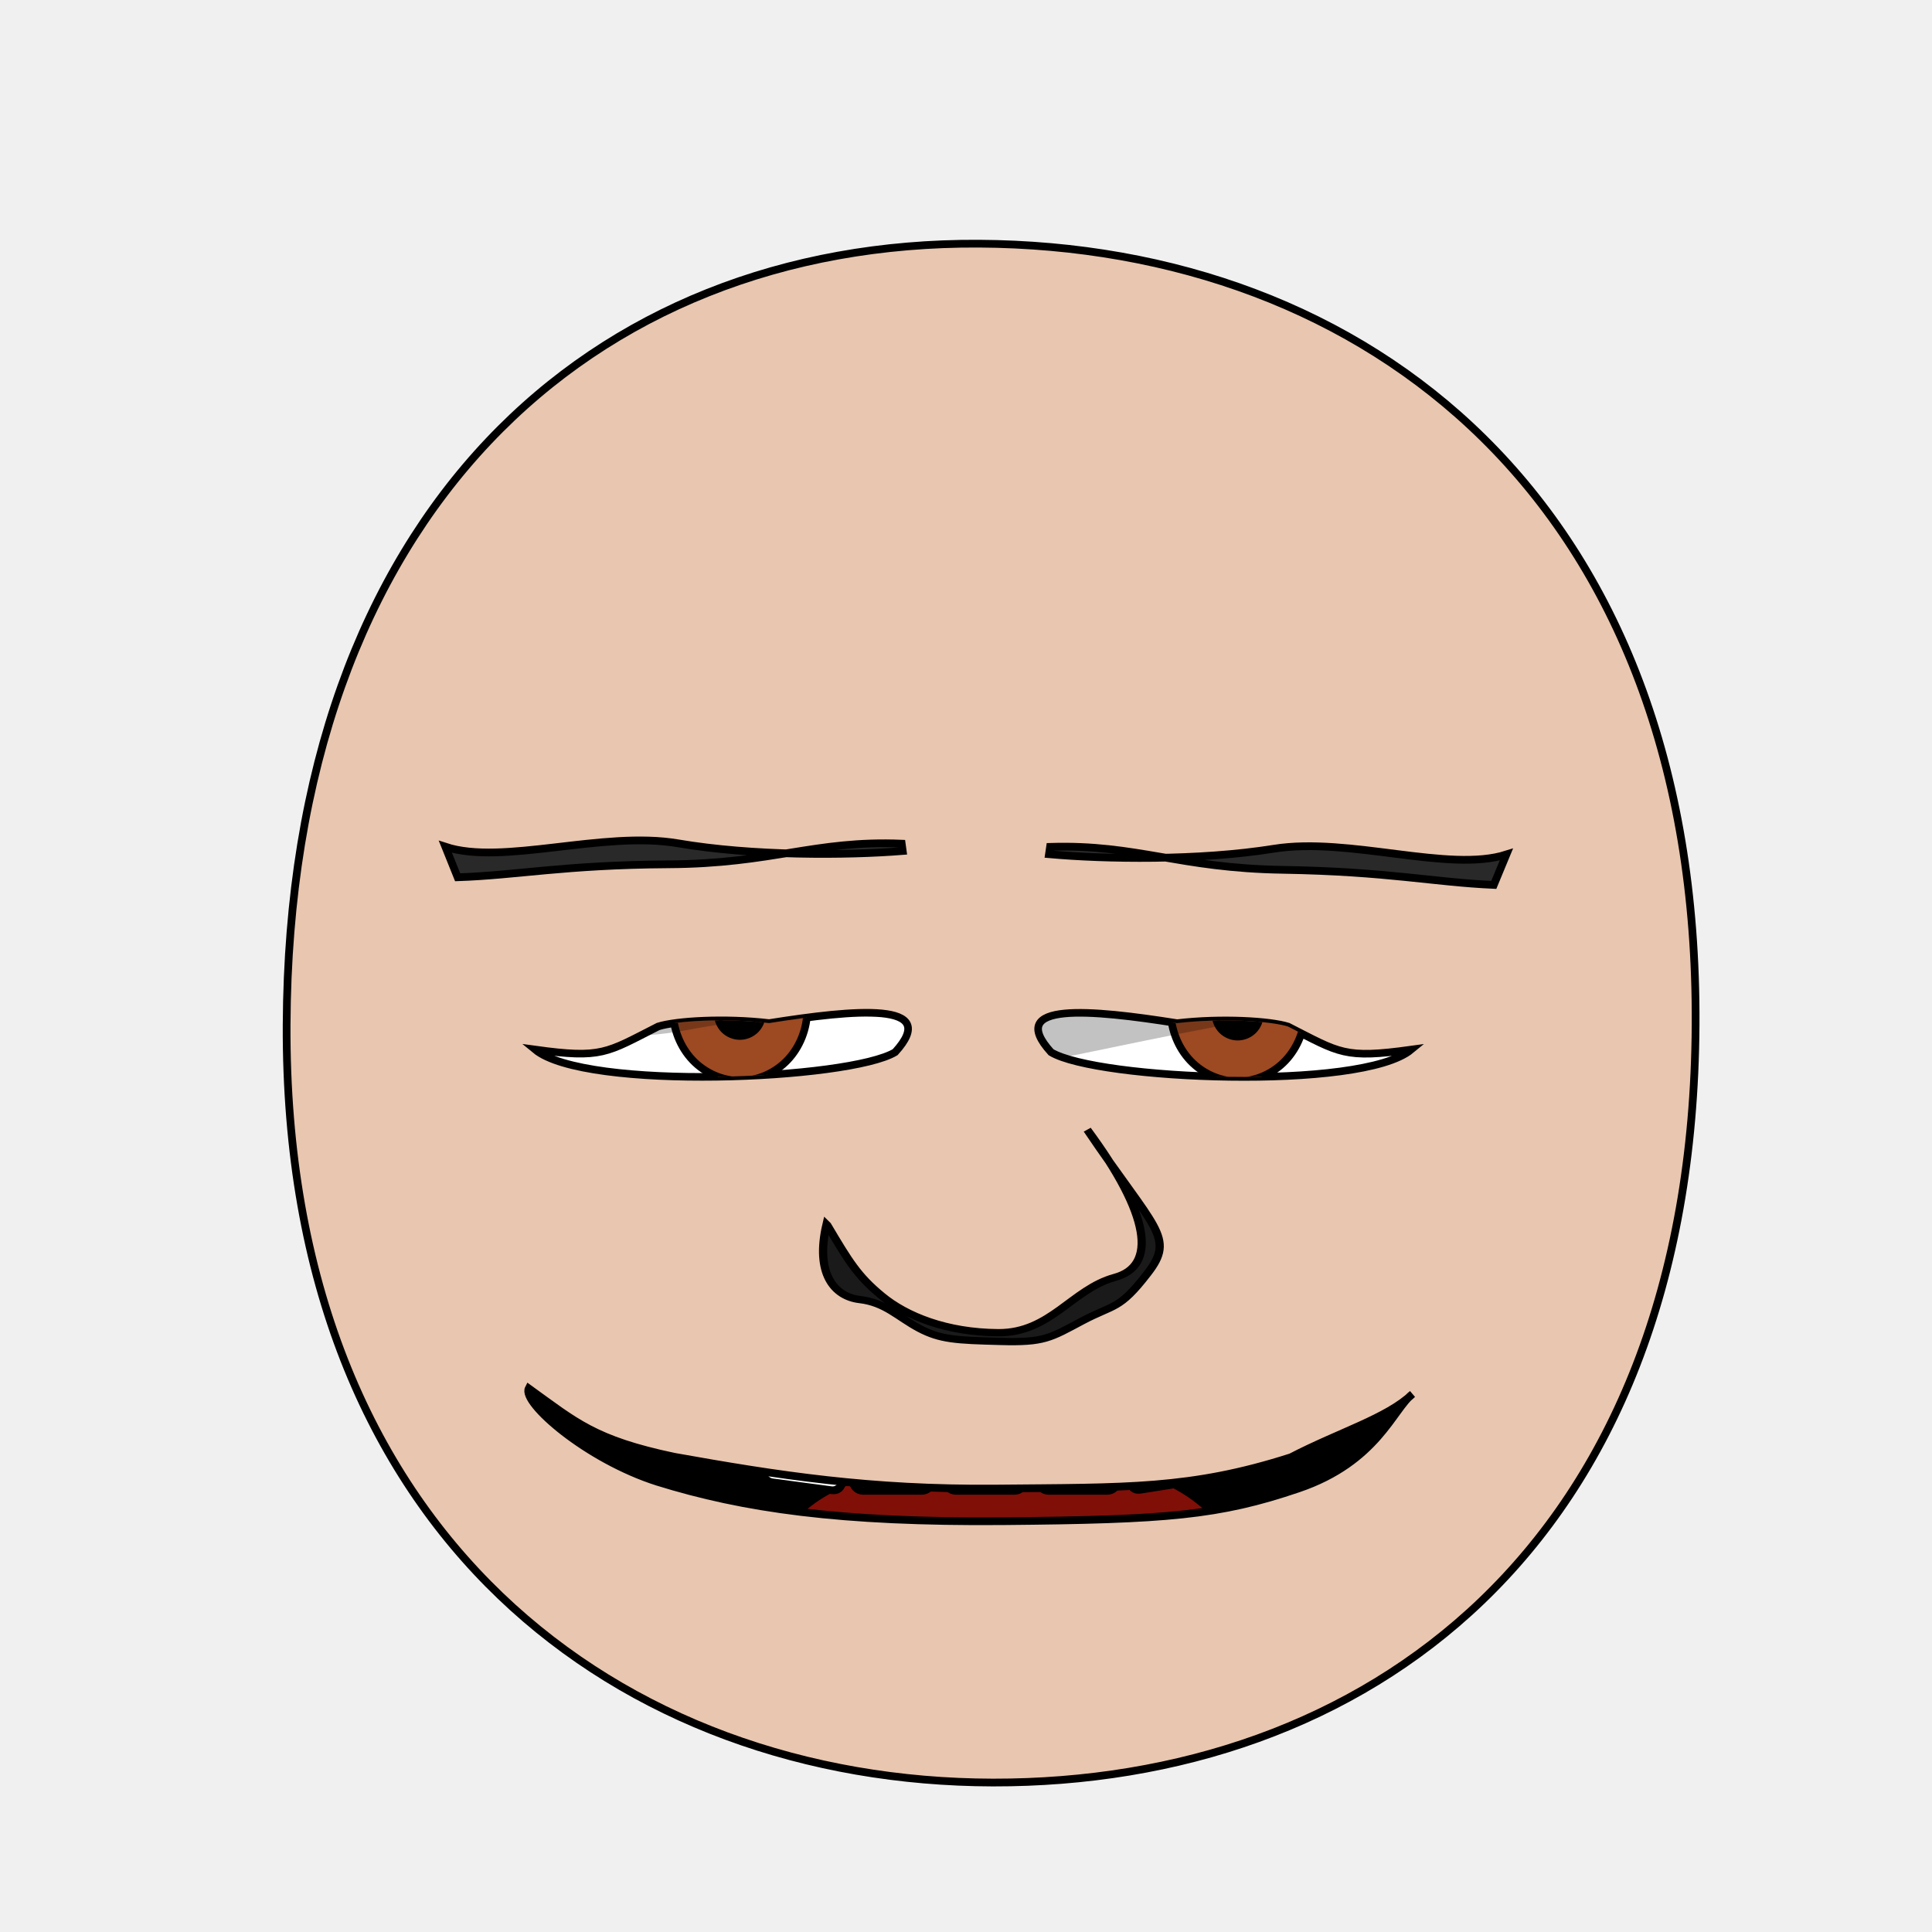
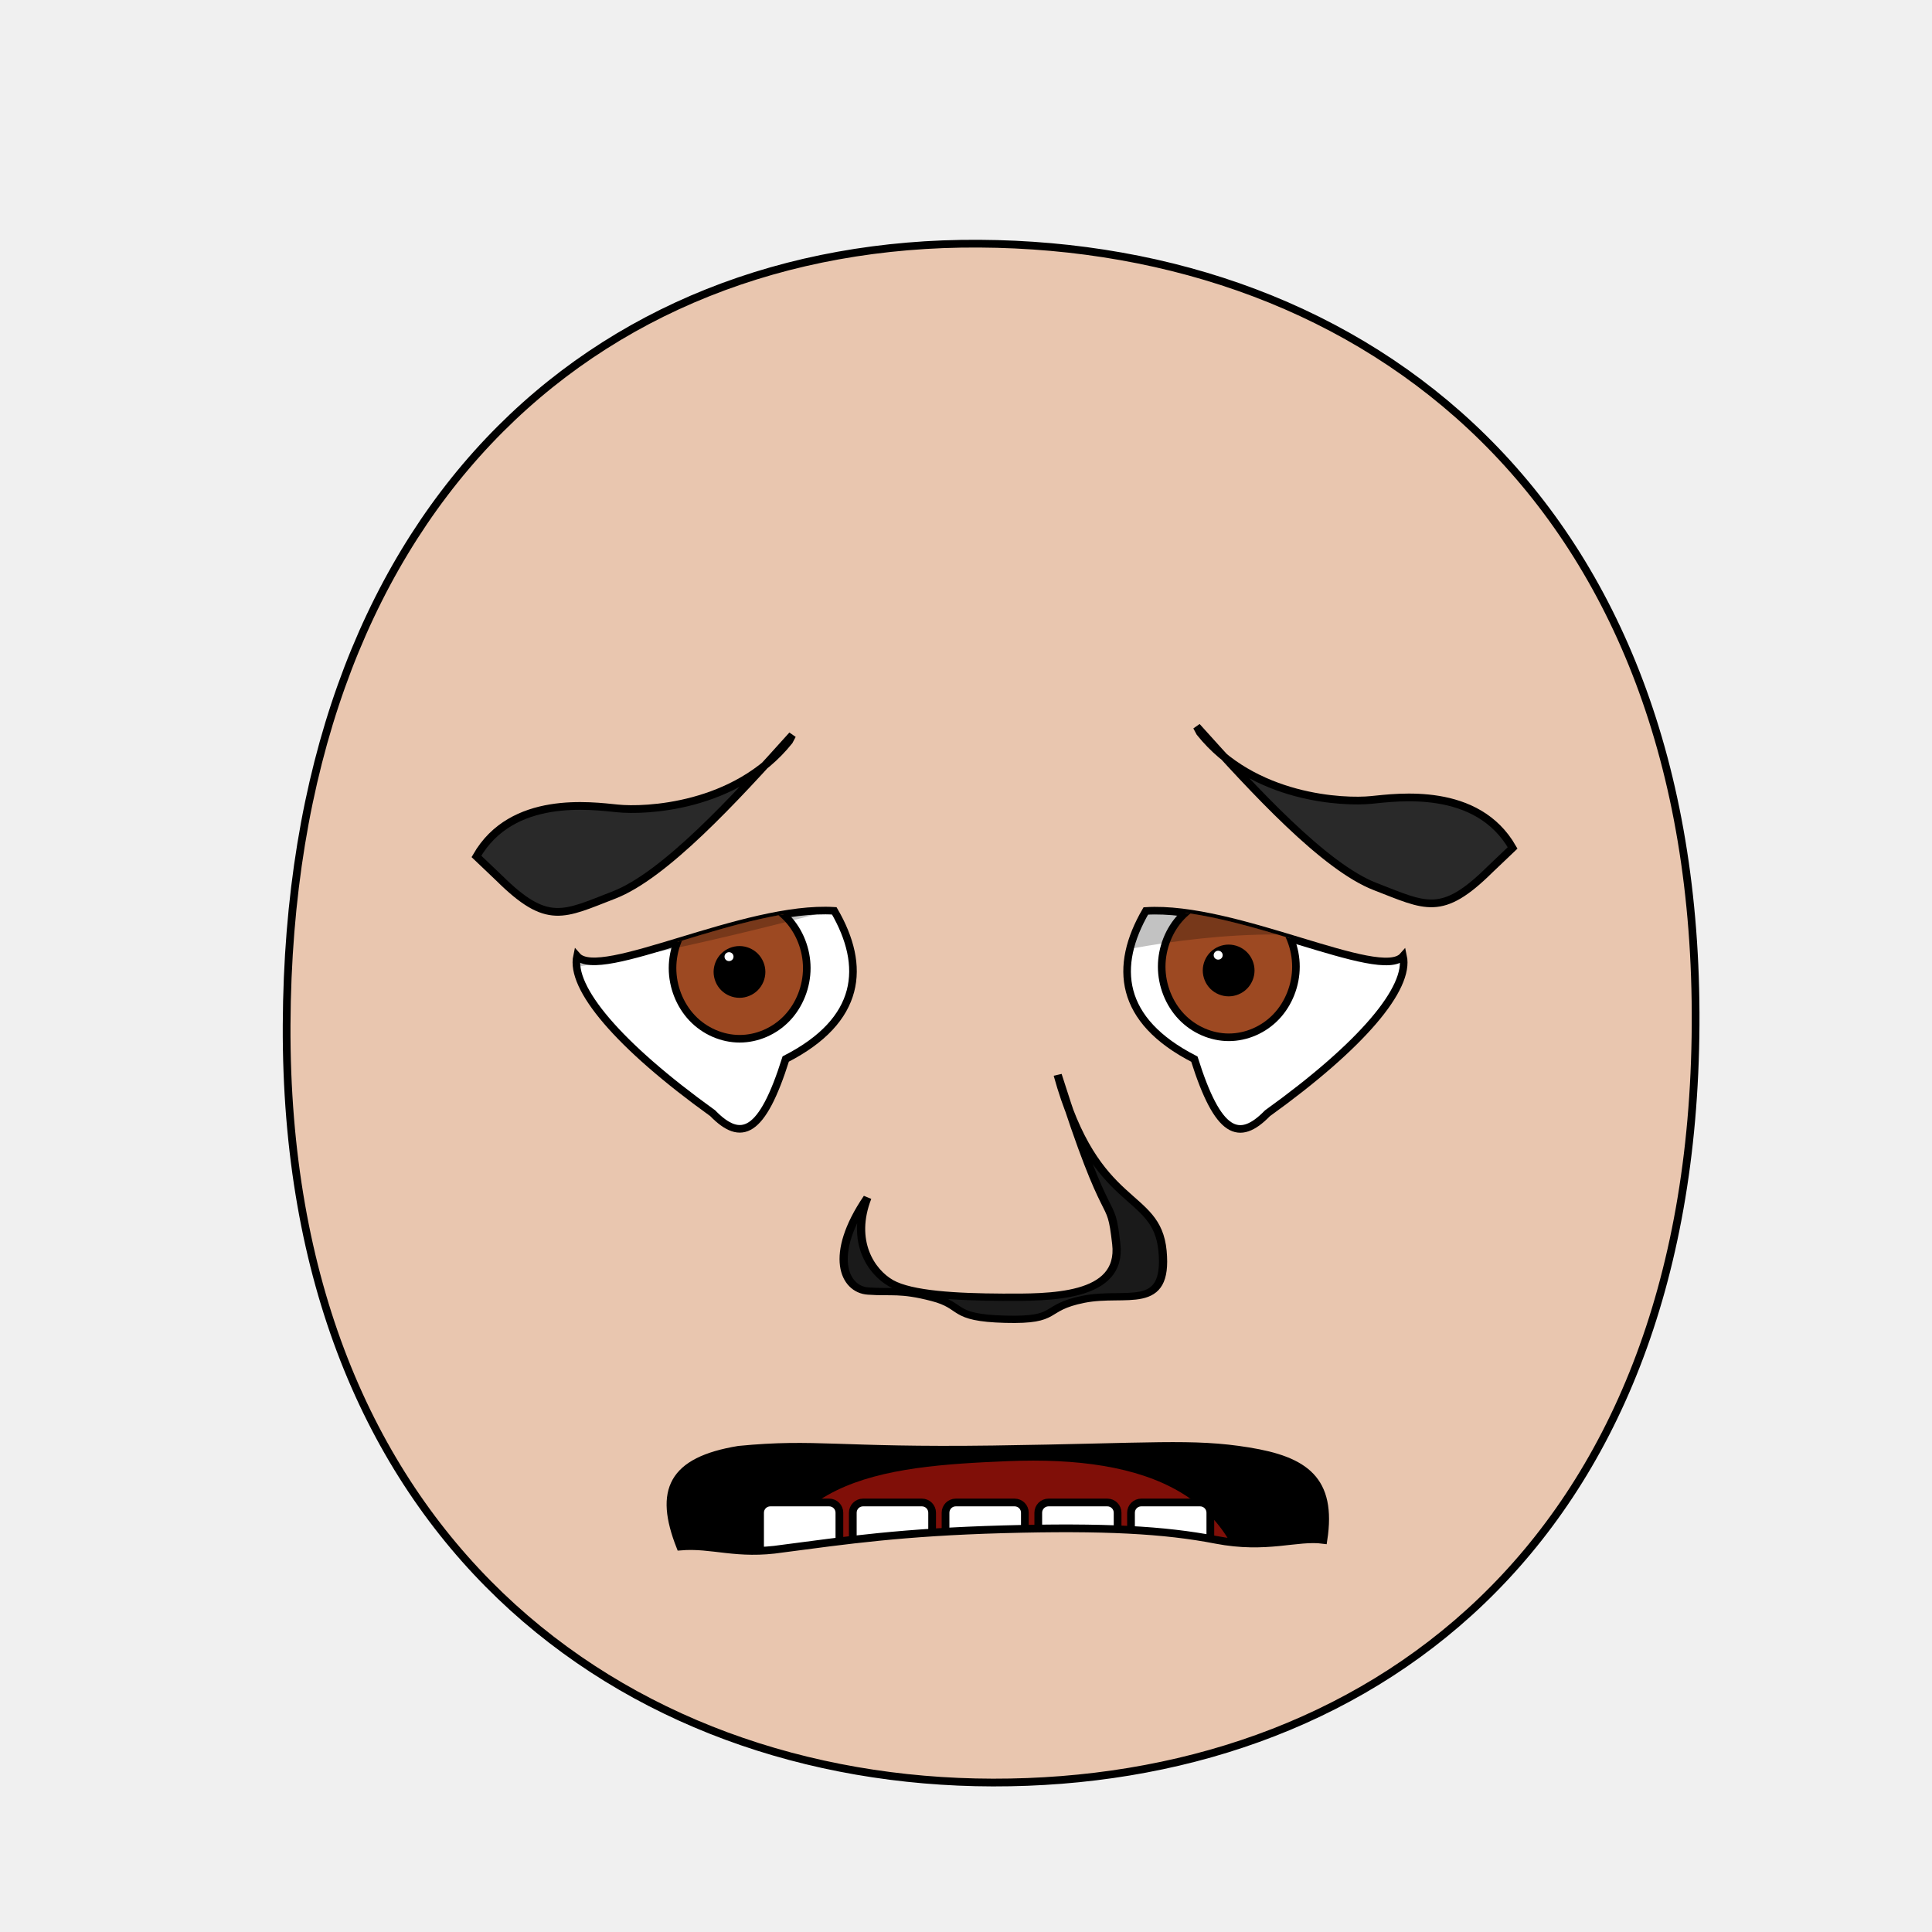
<svg xmlns="http://www.w3.org/2000/svg" xmlns:xlink="http://www.w3.org/1999/xlink" height="100%" width="100%" id="emoticon-front-view" viewBox="0 0 250 250" version="1.1">
  <defs id="defs4">
    <linearGradient id="linearGradient5745">
-       <stop style="stop-color:#f4f015;stop-opacity:1" offset="0" id="stop5747" />
-       <stop style="stop-color:#f68614;stop-opacity:1" offset="1" id="stop5749" />
+       <stop style="stop-color:#f4c815;stop-opacity:1" offset="0" id="stop5747" />
+       <stop style="stop-color:#cc0000;stop-opacity:1" offset="1" id="stop5749" />
    </linearGradient>
    <linearGradient id="linearGradient2823">
      <stop style="stop-color:#000000;stop-opacity:1" offset="0" id="stop2825" />
      <stop style="stop-color:#6f0a5a;stop-opacity:1" offset="1" id="stop2827" />
    </linearGradient>
    <clipPath id="clipPath2967">
-       <use transform="translate(-48.86,-147.03)" xlink:href="#path3622" height="1" width="1" y="0" x="0" id="use2969">
+       <use transform="translate(-55.48,15.25)" xlink:href="#path3622" height="1" width="1" y="0" x="0" id="use2969">
</use>
    </clipPath>
    <clipPath id="clipPath4022">
-       <use transform="matrix(-1,0,0,1,907.59,-127.94)" xlink:href="#path3622" height="250" width="250" y="0" x="0" id="use5959">
+       <use transform="matrix(-1,0,0,1,914.21,34.34)" xlink:href="#path3622" height="250" width="250" y="0" x="0" id="use5959">
</use>
    </clipPath>
    <radialGradient spreadMethod="pad" gradientTransform="matrix(98.09029,121.5278,-104.4591,83.94095,1881.611,1722.677)" gradientUnits="userSpaceOnUse" xlink:href="#linearGradient5745" id="radialGradient5694" fy="2.705" fx="-15.372" r="1" cy="2.705" cx="-15.372">
</radialGradient>
    <linearGradient gradientTransform="translate(37.46307,-25.35117)" gradientUnits="userSpaceOnUse" xlink:href="#linearGradient2823" id="irisGradient" y2="606.466" x2="138.571" y1="488.076" x1="107.143">
</linearGradient>
    <clipPath clipPathUnits="userSpaceOnUse" id="clipPath-mouth">
      <use x="0" y="0" xlink:href="#mouth-outline" id="use-mouth-outline" width="250" height="250" />
    </clipPath>
  </defs>
  <g id="head">
    <path style="fill:#e9c6af;stroke:#000000;stroke-width:1;stroke-opacity:1" d="M 128.48,230.66 C 176.27,230.75 219.01,200.57 219.41,132.64 219.80,64.72 176.76,31.81 126.68,31.53 76.60,31.24 37.38,66.28 37.09,132.64 36.80,199.01 80.69,230.57 128.48,230.66 Z" id="path164">
</path>
  </g>
-   <g transform="matrix(0.16,0,0,0.16,63.77,24.08)" style="stroke-width:4.36;stroke-miterlimit:4;stroke-dasharray:none" id="left-eye">
-     <path d="M 223.47,676.91 C 292.99,665.91 362.84,659.23 325.42,700.43 288.45,722.73 74.71,731.94 34.16,698.32 88.45,705.81 91.63,701.07 133.74,679.66 148.19,675.09 187.72,672.69 223.47,676.91 Z" style="fill:#ffffff;stroke:#000000;stroke-width:6.14;stroke-miterlimit:4;stroke-opacity:1;stroke-dasharray:none" id="path3622">
+   <g transform="matrix(0.16,0,0,0.16,62.66,44.61)" style="stroke-width:4.36;stroke-miterlimit:4;stroke-dasharray:none" id="left-eye">
+     <path d="M 283.10,457.83 C 309.03,502.51 305.11,546.29 243.83,577.66 224.70,638.43 207.78,645.10 184.73,621.46 108.03,566.30 69.44,520.07 75.05,494.33 93.43,515.36 210.56,453.27 283.10,457.83 Z" style="fill:#ffffff;stroke:#000000;stroke-width:6.14;stroke-miterlimit:4;stroke-opacity:1;stroke-dasharray:none" id="path3622">
</path>
-     <g transform="translate(48.86,147.03)" style="stroke-width:4.36;stroke-miterlimit:4;stroke-dasharray:none" id="lens" clip-path="url(#clipPath2967)">
+     <g transform="translate(55.48,-15.25)" style="stroke-width:4.36;stroke-miterlimit:4;stroke-dasharray:none" id="lens" clip-path="url(#clipPath2967)">
      <g id="g4403">
        <path style="fill:#9d4922;fill-opacity:1;stroke:#000000;stroke-width:6.14;stroke-miterlimit:4;stroke-opacity:1;stroke-dasharray:none" d="M 205.38,519.39 C 205.38,534.35 199.53,549.21 189.48,559.79 179.43,570.37 165.31,576.53 151.09,576.53 136.88,576.53 122.76,570.37 112.71,559.79 102.66,549.21 96.80,534.35 96.80,519.39 96.80,504.43 102.66,489.56 112.71,478.98 122.76,468.40 136.88,462.24 151.09,462.24 165.31,462.24 179.43,468.40 189.48,478.98 199.53,489.56 205.38,504.43 205.38,519.39 Z" id="iris">
</path>
-         <path d="M 168.81,522.49 C 168.81,527.16 166.89,531.81 163.58,535.12 160.27,538.43 155.63,540.35 150.95,540.35 146.27,540.35 141.63,538.43 138.32,535.12 135.02,531.81 133.09,527.16 133.09,522.49 133.09,517.81 135.02,513.16 138.32,509.85 141.63,506.55 146.27,504.62 150.95,504.62 155.63,504.62 160.27,506.55 163.58,509.85 166.89,513.16 168.81,517.81 168.81,522.49 Z" style="fill:#000000;fill-opacity:1;stroke:#000000;stroke-width:6.14;stroke-miterlimit:4;stroke-opacity:1;stroke-dasharray:none" id="pupil">
+         <path d="M 168.82,522.49 C 168.82,527.16 166.89,531.81 163.58,535.12 160.27,538.43 155.63,540.35 150.95,540.35 146.27,540.35 141.63,538.43 138.32,535.12 135.02,531.81 133.09,527.16 133.09,522.49 133.09,517.81 135.02,513.16 138.32,509.85 141.63,506.55 146.27,504.62 150.95,504.62 155.63,504.62 160.27,506.55 163.58,509.85 166.89,513.16 168.82,517.81 168.82,522.49 Z" style="fill:#000000;fill-opacity:1;stroke:#000000;stroke-width:6.14;stroke-miterlimit:4;stroke-opacity:1;stroke-dasharray:none" id="pupil">
</path>
-         <path d="M 120.54,516.41 C 120.54,521.15 116.63,524.99 111.84,524.99 107.05,524.99 103.16,521.15 103.16,516.41 103.16,511.67 107.05,507.82 111.84,507.82 116.63,507.82 120.54,511.67 120.54,516.41 Z" style="fill:#ffffff;fill-opacity:1;stroke:none" id="glare">
+         <path d="M 146.13,510.12 C 146.13,512.11 144.50,513.72 142.49,513.72 140.48,513.72 138.85,512.11 138.85,510.12 138.85,508.13 140.48,506.52 142.49,506.52 144.50,506.52 146.13,508.13 146.13,510.12 Z" style="fill:#ffffff;fill-opacity:1;stroke:none" id="glare">
</path>
      </g>
-       <path style="opacity:0.24;fill:#000000;stroke:#000000;stroke-width:1px;stroke-linecap:butt;stroke-linejoin:miter;stroke-opacity:1" d="M -60.66,519.30 -16.15,410.88 300.34,415.58 307.31,527.37 C 307.31,527.37 210.23,515.36 108.60,534.94 18.23,552.34 -60.66,519.30 -60.66,519.30 Z" id="left-lid-shadow">
+       <path style="opacity:0.24;fill:#000000;stroke:#000000;stroke-width:1px;stroke-linecap:butt;stroke-linejoin:miter;stroke-opacity:1" d="M -10.83,522.28 -11.18,407.57 305.31,412.27 305.57,449.64 C 305.57,449.64 215.02,476.86 112.93,499.69 37.80,516.49 -10.83,522.28 -10.83,522.28 Z" id="left-lid-shadow">
</path>
    </g>
  </g>
-   <g transform="matrix(0.16,0,0,0.16,42.86,44.56)" style="stroke-width:4.36;stroke-miterlimit:4;stroke-dasharray:none" id="right-eye">
-     <use transform="matrix(-1,0,0,1,907.59,-127.94)" xlink:href="#path3622" height="250" width="250" y="0" x="0" id="use3959">
+   <g transform="matrix(0.16,0,0,0.16,47.29,39.13)" style="stroke-width:4.36;stroke-miterlimit:4;stroke-dasharray:none" id="right-eye">
+     <use transform="matrix(-1,0,0,1,914.21,34.34)" xlink:href="#path3622" height="250" width="250" y="0" x="0" id="use3959">
</use>
    <g id="g4015" clip-path="url(#clipPath4022)">
-       <use transform="translate(582.15,19.54)" style="stroke-width:4.36;stroke-miterlimit:4;stroke-dasharray:none" xlink:href="#g4403" height="1" width="1" y="0" x="0" id="right-lens">
+       <use transform="translate(547.15,17.82)" style="stroke-width:4.36;stroke-miterlimit:4;stroke-dasharray:none" xlink:href="#g4403" height="1" width="1" y="0" x="0" id="right-lens">
</use>
-       <path style="opacity:0.24;fill:#000000;stroke:#000000;stroke-width:1px;stroke-linecap:butt;stroke-linejoin:miter;stroke-miterlimit:4;stroke-opacity:1;stroke-dasharray:none" d="M 561.18,581.57 567.48,432.84 788.78,407.79 870.96,517.62 C 870.96,517.62 855.39,525.94 753.22,544.34 651.04,562.72 597.68,576.33 561.18,581.57 Z" id="right-lid-shadow">
+       <path style="opacity:0.24;fill:#000000;stroke:#000000;stroke-width:1px;stroke-linecap:butt;stroke-linejoin:miter;stroke-miterlimit:4;stroke-opacity:1;stroke-dasharray:none" d="M 537.99,543.46 527.72,452.73 710.91,412.76 841.14,520.94 C 841.14,520.94 816.50,510.87 736.24,510.69 655.98,510.50 569.86,530.69 537.99,543.46 Z" id="right-lid-shadow">
</path>
    </g>
  </g>
-   <path d="M 116.81,110.12 116.68,109.17 C 105.38,108.71 100.05,111.77 86.49,111.84 72.95,111.93 66.99,113.26 59.22,113.52 L 57.63,109.57 C 65.04,112.02 77.99,107.47 87.70,109.12 97.41,110.78 109.57,110.70 116.81,110.12 Z" style="fill:#292929;fill-opacity:1;fill-rule:nonzero;stroke:#000000;stroke-width:1;stroke-miterlimit:4;stroke-opacity:1;stroke-dasharray:none" id="left-eye-brow">
+   <path d="M 102.11,95.89 102.52,95.12 C 95,103.50 85.97,113.29 79.43,115.82 72.90,118.34 70.85,119.82 64.59,113.62 L 61.65,110.82 C 66.24,102.80 76.53,104.28 79.93,104.61 83.41,104.97 95.20,104.53 102.11,95.89 Z" style="fill:#292929;fill-opacity:1;fill-rule:nonzero;stroke:#000000;stroke-width:1;stroke-miterlimit:4;stroke-opacity:1;stroke-dasharray:none" id="left-eye-brow">
</path>
  <g style="stroke-width:1" transform="matrix(1.13,0,0,1,-17.27,2.11)" id="nose">
-     <path style="fill:#1a1a1a;stroke:#000000;stroke-width:0.94;stroke-miterlimit:4;stroke-dasharray:none" d="M 110.02,156.43 C 112.48,161.11 113.49,163.01 116.26,165.58 119.03,168.17 123.63,170.30 129.61,170.34 135.59,170.37 138.05,164.70 142.93,163.19 147.82,161.70 147.01,155.09 139.79,144.08 147.50,157.01 149.94,157.95 146.67,162.69 143.43,167.44 142.88,166.62 139.19,168.83 135.52,171.04 134.84,171.63 129.83,171.47 124.81,171.32 122.99,171.24 120.55,169.78 118.11,168.31 116.68,166.44 113.73,166.05 110.77,165.66 108.62,162.62 109.93,156.33 Z" id="nose-outline">
+     <path style="fill:#1a1a1a;stroke:#000000;stroke-width:0.94;stroke-miterlimit:4;stroke-dasharray:none" d="M 114.61,152.87 C 112.68,158.46 114.99,162.45 117.32,163.94 119.64,165.41 124.80,165.72 130.09,165.75 135.39,165.77 143.84,165.91 143.11,158.85 142.40,151.77 142.40,158.34 136.40,136.98 140.73,154.71 147.75,151.82 148.41,159.77 149.06,167.72 144.29,164.92 139.39,166.01 134.50,167.11 136.76,168.79 130.40,168.60 124.05,168.41 125.78,166.87 122.07,165.79 118.37,164.70 117.41,165.17 114.69,164.95 111.96,164.75 110.11,160.34 114.61,152.87 Z" id="nose-outline">
</path>
  </g>
-   <use transform="matrix(-1,-0.01,-0.01,1,253.65,1.58)" xlink:href="#left-eye-brow" height="250" width="250" y="0" x="0" id="right-eye-brow">
+   <use transform="matrix(-1,0,0,1,257.38,-1.10)" xlink:href="#left-eye-brow" height="250" width="250" y="0" x="0" id="right-eye-brow">
</use>
  <g id="mouth">
    <g clip-path="url(#clipPath-mouth)" id="mouth-interior">
-       <rect id="mouth-background" width="119.944" height="66.556" x="68.16" y="159.934" style="fill:#000000;fill-opacity:1;stroke:none">
+       <rect style="fill:#000000;fill-opacity:1;stroke:none" id="mouth-background" width="119.944" height="66.556" x="68.16" y="159.934">
</rect>
      <path d="M 98.34,211.42 C 98.01,191.12 114.23,189.74 130.46,189.07 148.01,188.36 161.92,193.11 161.92,211.42 140.73,211.42 119.54,211.42 98.34,211.42 Z" style="fill:#800f08;fill-opacity:1;stroke:none" id="tongue">
</path>
-       <g style="stroke:#000000;stroke-opacity:1" transform="translate(4,5.70)" morph="fix-children" id="upper-teeth">
+       <g style="stroke:#000000;stroke-opacity:1" transform="translate(4,-0.68)" morph="fix-children" id="upper-teeth">
        <rect transform="matrix(0.991225,0.1321854,0,1,0,0)" rx="1.336" ry="1.325" y="158.195" x="95.524" height="15.123" width="10.356" id="tooth-02" style="fill:#ffffff;fill-opacity:1;stroke:#000000;stroke-width:1.004;stroke-opacity:1">
</rect>
        <rect id="tooth-03" width="10.265" height="15.123" x="106.352" y="172.091" ry="1.325" rx="1.325" style="fill:#ffffff;fill-opacity:1;stroke:#000000;stroke-opacity:1">
</rect>
        <rect rx="1.325" ry="1.325" y="172.091" x="118.352" height="15.123" width="10.265" id="tooth-04" style="fill:#ffffff;fill-opacity:1;stroke:#000000;stroke-opacity:1">
</rect>
        <rect id="tooth-05" width="10.265" height="15.123" x="130.352" y="172.091" ry="1.325" rx="1.325" style="fill:#ffffff;fill-opacity:1;stroke:#000000;stroke-opacity:1">
</rect>
        <rect transform="matrix(0.9876076,-0.1569434,0,1,0,0)" rx="1.341" ry="1.325" y="194.764" x="144.054" height="15.123" width="10.394" id="tooth-06" style="fill:#ffffff;fill-opacity:1;stroke:#000000;stroke-width:1.006;stroke-opacity:1">
</rect>
      </g>
-       <g style="stroke:#000000;stroke-opacity:1" transform="translate(4,26)" id="lower-teeth">
+       <g style="stroke:#000000;stroke-opacity:1" transform="translate(4,22.33)" id="lower-teeth">
        <rect style="fill:#ffffff;fill-opacity:1;stroke:#000000;stroke-opacity:1" id="tooth-09" width="10.265" height="15.123" x="94.352" y="172.091" ry="1.325" rx="1.325">
</rect>
        <rect style="fill:#ffffff;fill-opacity:1;stroke:#000000;stroke-opacity:1" rx="1.325" ry="1.325" y="172.091" x="106.352" height="15.123" width="10.265" id="tooth-10">
</rect>
        <rect style="fill:#ffffff;fill-opacity:1;stroke:#000000;stroke-opacity:1" id="tooth-11" width="10.265" height="15.123" x="118.352" y="172.091" ry="1.325" rx="1.325">
</rect>
        <rect style="fill:#ffffff;fill-opacity:1;stroke:#000000;stroke-opacity:1" rx="1.325" ry="1.325" y="172.091" x="130.352" height="15.123" width="10.265" id="tooth-12">
</rect>
        <rect style="fill:#ffffff;fill-opacity:1;stroke:#000000;stroke-opacity:1" id="tooth-13" width="10.265" height="15.123" x="142.352" y="172.091" ry="1.325" rx="1.325">
</rect>
      </g>
    </g>
-     <path d="M 182.76,180.40 C 180.26,182.29 178.23,189.15 167.99,192.62 157.74,196.10 151.04,196.66 129.85,196.84 108.65,197.02 96.17,195.19 85.09,191.75 75.92,188.84 67.48,181.48 68.42,179.66 74.49,184.03 76.89,186.32 87.21,188.50 100.73,190.92 112.65,192.76 128.82,192.62 145.74,192.46 154.06,192.73 167.04,188.57 173.33,185.31 179.50,183.51 182.76,180.40 Z" style="fill:none;stroke:#000000;stroke-width:1px;stroke-miterlimit:4;stroke-opacity:1" id="mouth-outline">
+     <path d="M 171.25,199.26 C 167.82,198.79 163.96,200.53 157.33,199.25 150.70,197.96 142.85,197.53 129.80,197.89 116.81,198.25 109.37,199.33 101.29,200.39 95.31,201.31 92.20,199.76 88.02,200.12 85.18,192.90 86.90,189.03 95.60,187.60 105.60,186.63 108.32,187.83 128.53,187.55 149.18,187.26 154.26,186.61 161.54,187.79 168.83,188.97 172.45,191.46 171.25,199.26 Z" style="fill:none;stroke:#000000;stroke-width:1px;stroke-miterlimit:4;stroke-opacity:1" id="mouth-outline">
</path>
  </g>
</svg>
